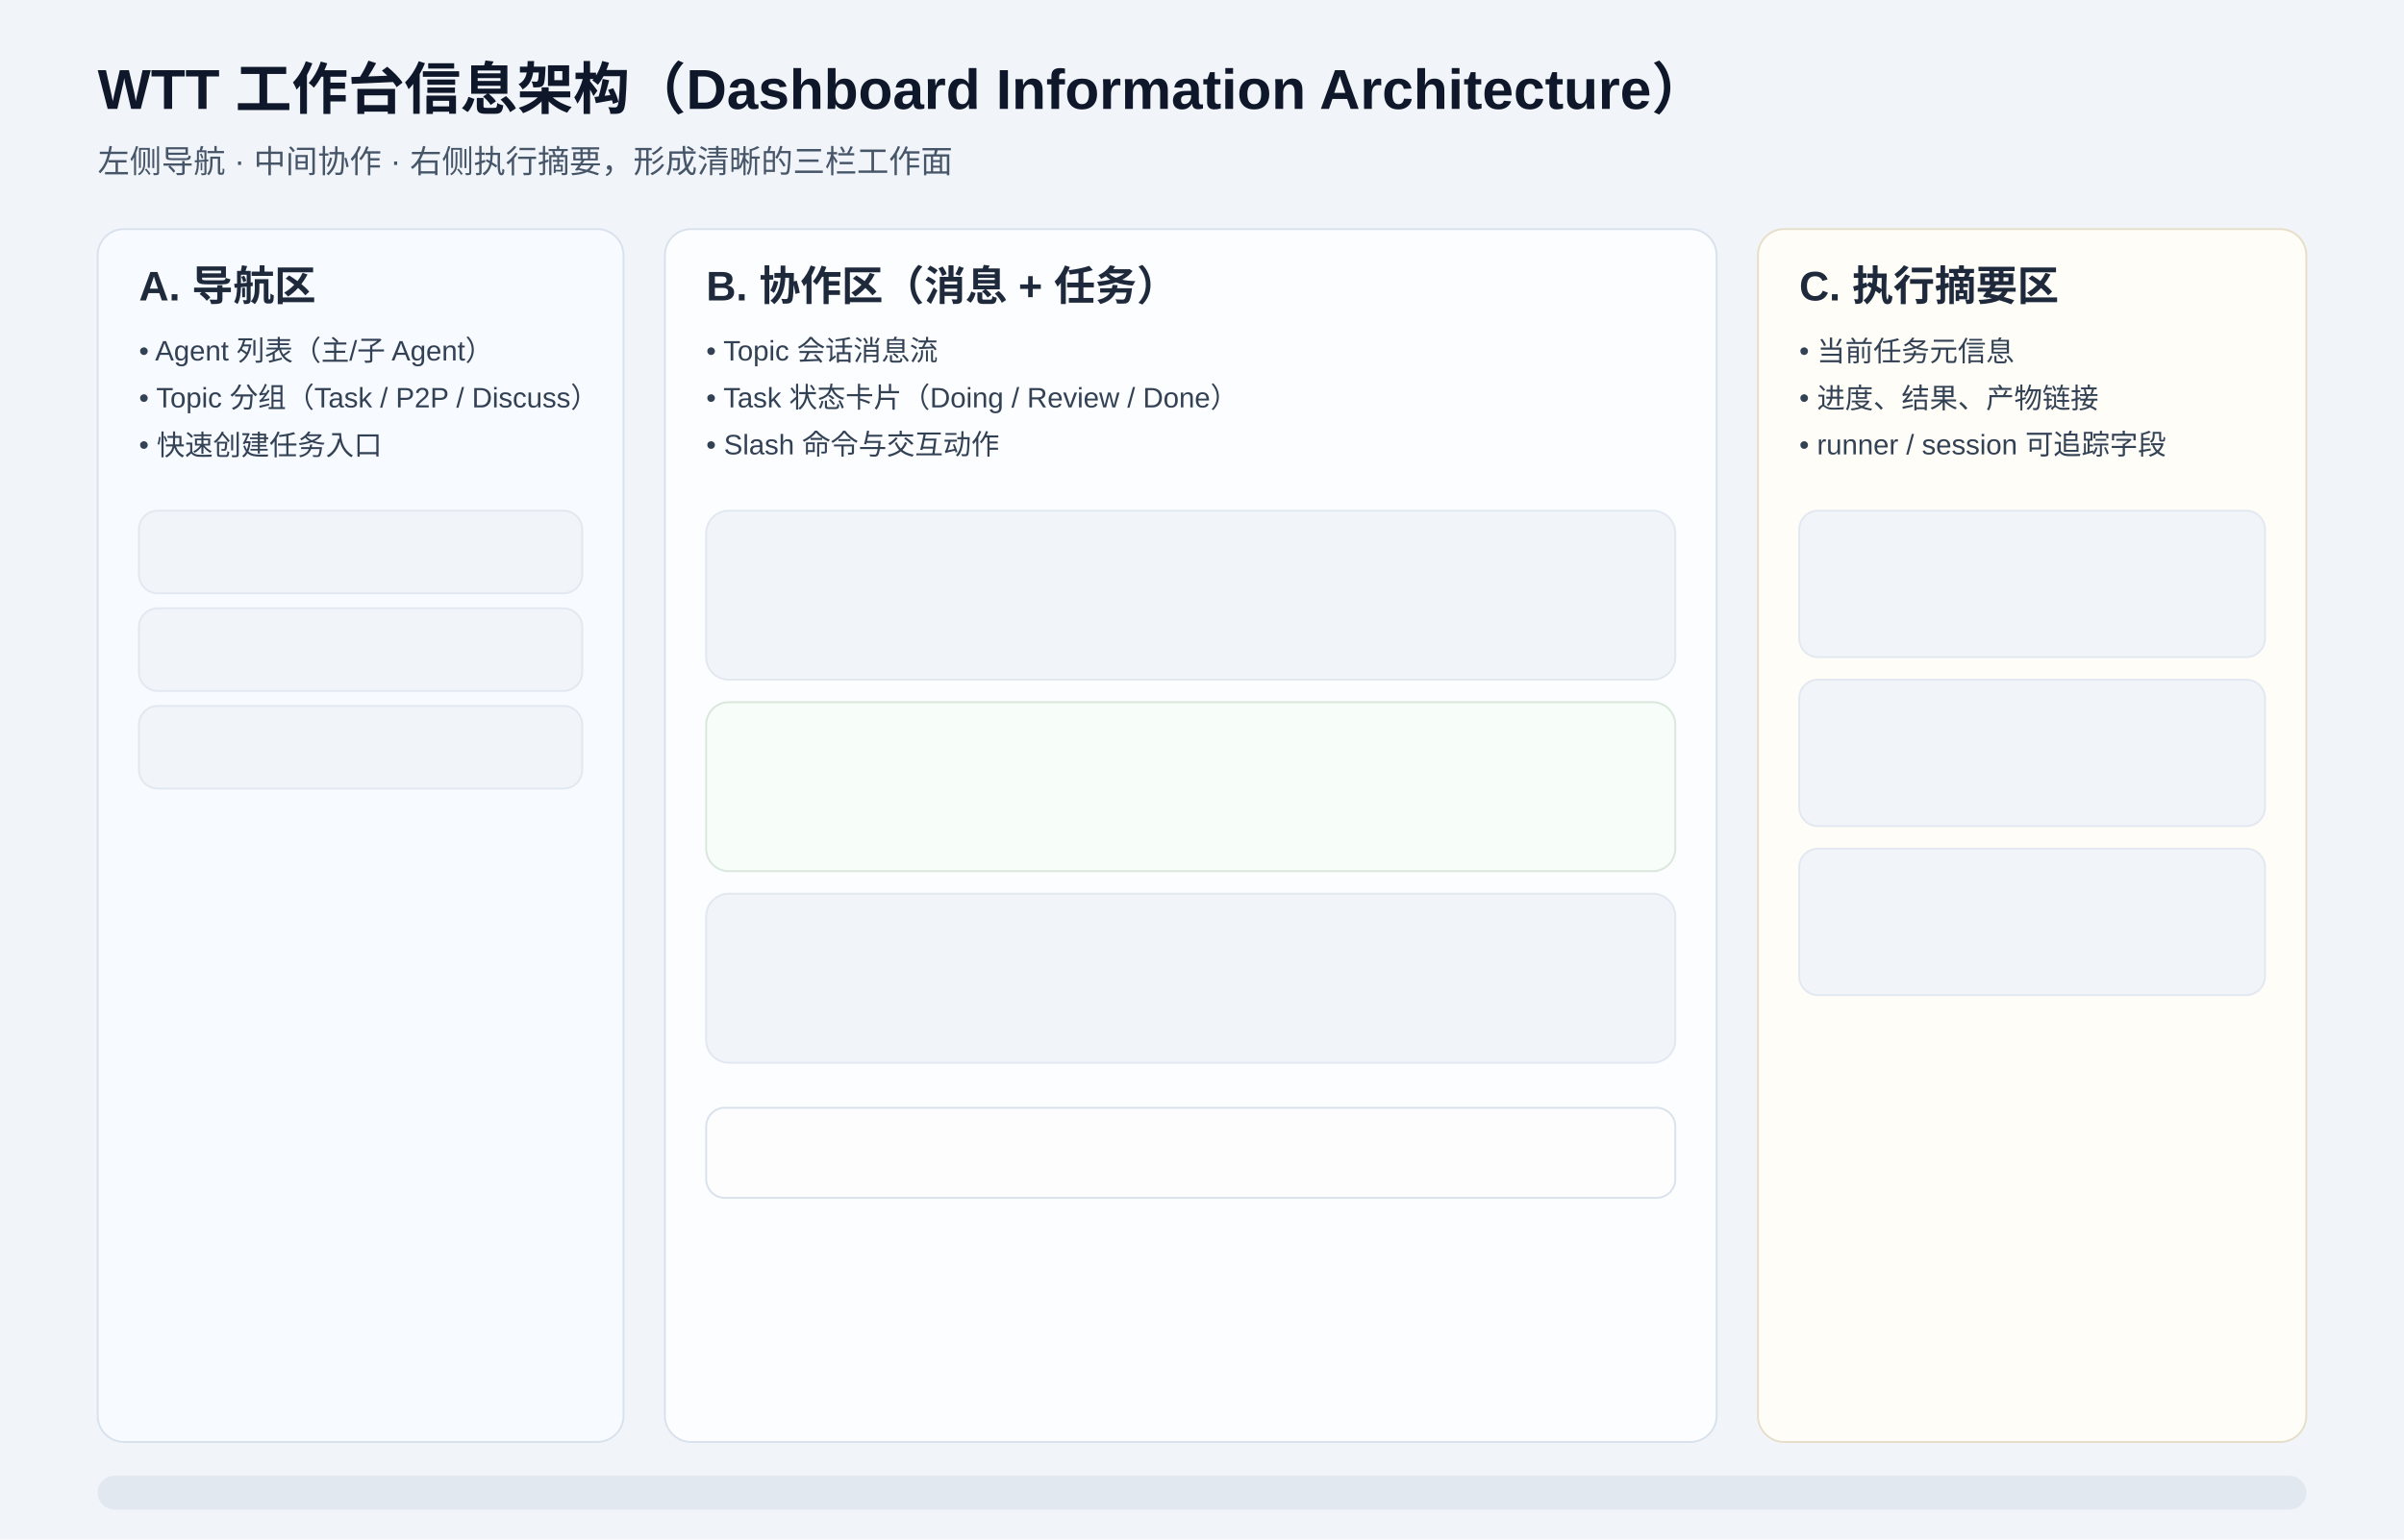
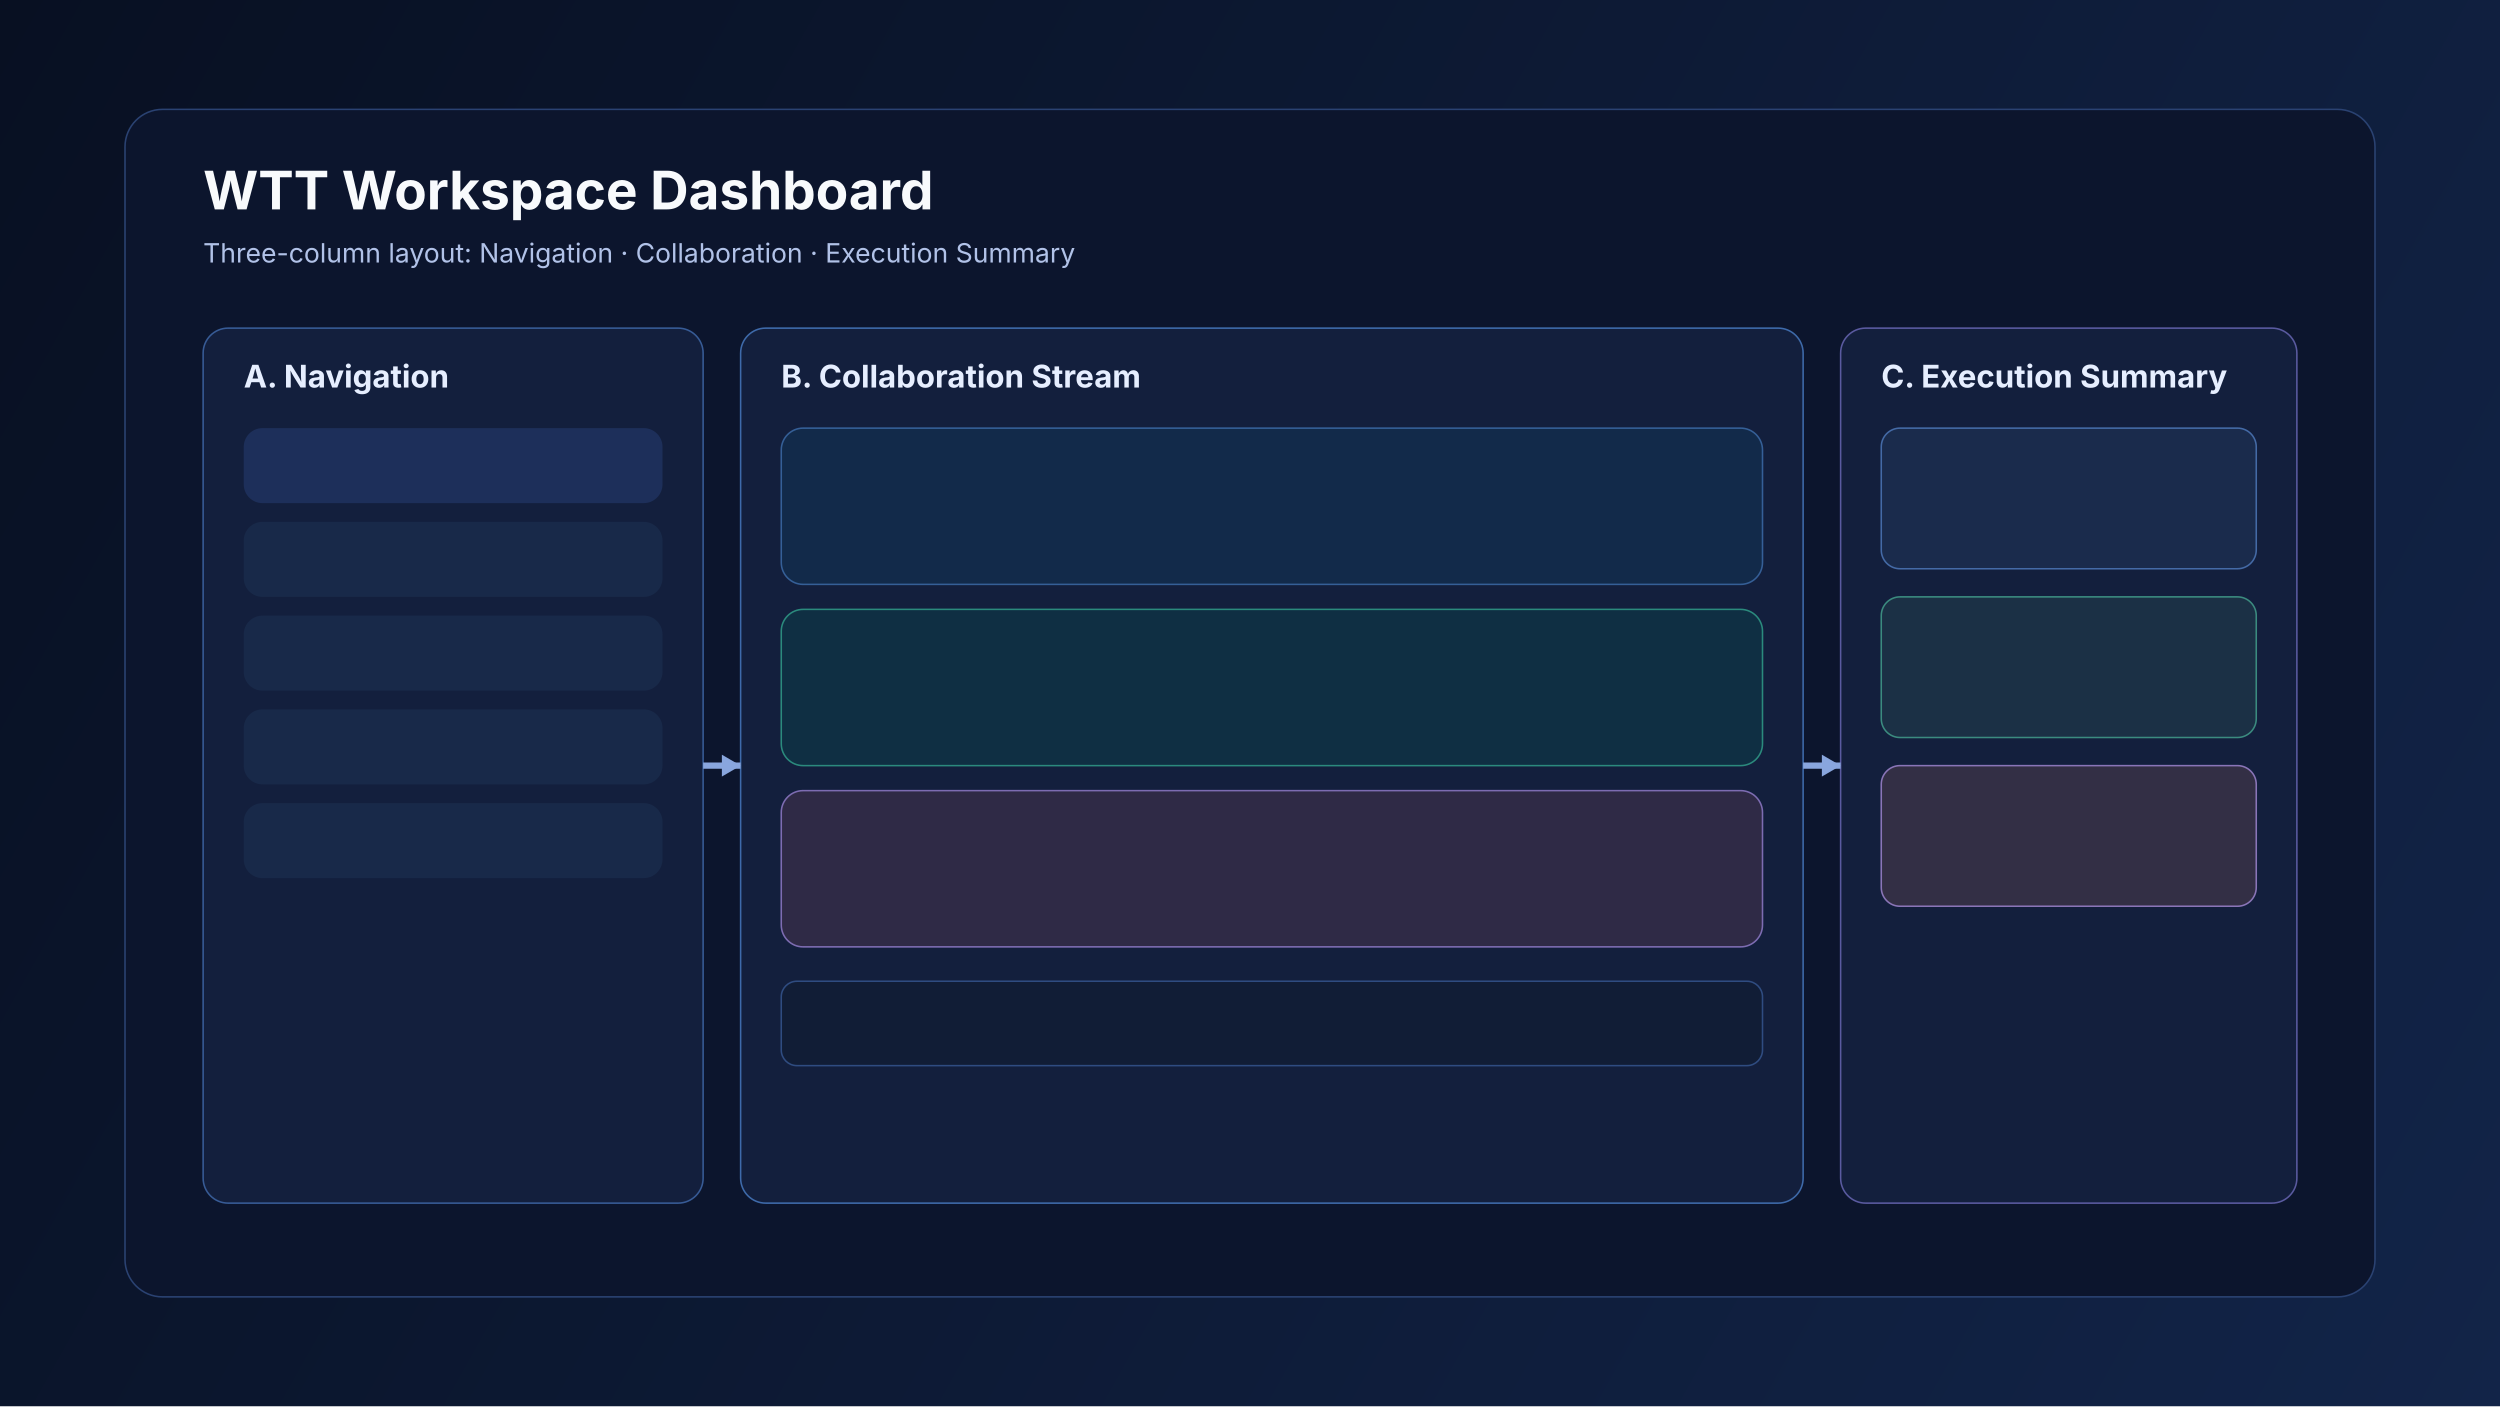
- <svg xmlns="http://www.w3.org/2000/svg" width="1280" height="820" viewBox="0 0 1280 820" fill="none">
-   <rect width="1280" height="820" fill="#F1F5F9" />
-   <text x="52" y="58" font-size="30" font-family="Arial, Helvetica, sans-serif" fill="#0F172A" font-weight="700">WTT 工作台信息架构（Dashboard Information Architecture）</text>
-   <text x="52" y="92" font-size="17" font-family="Arial, Helvetica, sans-serif" fill="#475569">左侧导航 · 中间协作 · 右侧执行摘要，形成清晰的三栏工作面</text>
-   <rect x="52" y="122" width="280" height="646" rx="14" fill="#F7FAFF" stroke="#D9E2EC" />
-   <text x="74" y="160" font-size="22" font-family="Arial, Helvetica, sans-serif" fill="#1E293B" font-weight="700">A. 导航区</text>
-   <text x="74" y="192" font-size="15" font-family="Arial, Helvetica, sans-serif" fill="#334155">• Agent 列表（主/子 Agent）</text>
-   <text x="74" y="217" font-size="15" font-family="Arial, Helvetica, sans-serif" fill="#334155">• Topic 分组（Task / P2P / Discuss）</text>
-   <text x="74" y="242" font-size="15" font-family="Arial, Helvetica, sans-serif" fill="#334155">• 快速创建任务入口</text>
-   <rect x="74" y="272" width="236" height="44" rx="10" fill="#F1F5F9" stroke="#E2E8F0" />
-   <rect x="74" y="324" width="236" height="44" rx="10" fill="#F1F5F9" stroke="#E2E8F0" />
-   <rect x="74" y="376" width="236" height="44" rx="10" fill="#F1F5F9" stroke="#E2E8F0" />
-   <rect x="354" y="122" width="560" height="646" rx="14" fill="#FCFDFE" stroke="#D9E2EC" />
-   <text x="376" y="160" font-size="22" font-family="Arial, Helvetica, sans-serif" fill="#1E293B" font-weight="700">B. 协作区（消息 + 任务）</text>
-   <text x="376" y="192" font-size="15" font-family="Arial, Helvetica, sans-serif" fill="#334155">• Topic 会话消息流</text>
-   <text x="376" y="217" font-size="15" font-family="Arial, Helvetica, sans-serif" fill="#334155">• Task 状态卡片（Doing / Review / Done）</text>
-   <text x="376" y="242" font-size="15" font-family="Arial, Helvetica, sans-serif" fill="#334155">• Slash 命令与交互动作</text>
-   <rect x="376" y="272" width="516" height="90" rx="12" fill="#F1F5F9" stroke="#E2E8F0" />
-   <rect x="376" y="374" width="516" height="90" rx="12" fill="#F7FDF9" stroke="#D9E7DC" />
-   <rect x="376" y="476" width="516" height="90" rx="12" fill="#F1F5F9" stroke="#E2E8F0" />
-   <rect x="376" y="590" width="516" height="48" rx="10" fill="#FDFDFD" stroke="#D9E2EC" />
-   <rect x="936" y="122" width="292" height="646" rx="14" fill="#FFFDF7" stroke="#E6DEC8" />
-   <text x="958" y="160" font-size="22" font-family="Arial, Helvetica, sans-serif" fill="#1E293B" font-weight="700">C. 执行摘要区</text>
-   <text x="958" y="192" font-size="15" font-family="Arial, Helvetica, sans-serif" fill="#334155">• 当前任务元信息</text>
-   <text x="958" y="217" font-size="15" font-family="Arial, Helvetica, sans-serif" fill="#334155">• 进度、结果、产物链接</text>
-   <text x="958" y="242" font-size="15" font-family="Arial, Helvetica, sans-serif" fill="#334155">• runner / session 可追踪字段</text>
-   <rect x="958" y="272" width="248" height="78" rx="10" fill="#F1F5F9" stroke="#E2E8F0" />
-   <rect x="958" y="362" width="248" height="78" rx="10" fill="#F1F5F9" stroke="#E2E8F0" />
-   <rect x="958" y="452" width="248" height="78" rx="10" fill="#F1F5F9" stroke="#E2E8F0" />
-   <rect x="52" y="786" width="1176" height="18" rx="9" fill="#E2E8F0" />
+ <svg xmlns="http://www.w3.org/2000/svg" width="1600" height="900" viewBox="0 0 1600 900" fill="none">
+   <defs>
+     <linearGradient id="bg" x1="0" y1="0" x2="1600" y2="900" gradientUnits="userSpaceOnUse">
+       <stop offset="0" stop-color="#081022" />
+       <stop offset="1" stop-color="#122448" />
+     </linearGradient>
+   </defs>
+   <rect width="1600" height="900" fill="url(#bg)" />
+   <rect x="80" y="70" width="1440" height="760" rx="24" fill="#0C152D" stroke="#2A4272" />
+   <text x="130" y="134" font-family="Inter, sans-serif" font-size="34" fill="#F8FAFC" font-weight="700">WTT Workspace Dashboard</text>
+   <text x="130" y="168" font-family="Inter, sans-serif" font-size="17" fill="#B1C2E8">Three-column layout: Navigation · Collaboration · Execution Summary</text>
+   <rect x="130" y="210" width="320" height="560" rx="16" fill="#131F3D" stroke="#375B96" />
+   <text x="156" y="248" font-family="Inter, sans-serif" font-size="20" fill="#E6EEFF" font-weight="700">A. Navigation</text>
+   <rect x="156" y="274" width="268" height="48" rx="12" fill="#1D2F5A" />
+   <rect x="156" y="334" width="268" height="48" rx="12" fill="#182949" />
+   <rect x="156" y="394" width="268" height="48" rx="12" fill="#182949" />
+   <rect x="156" y="454" width="268" height="48" rx="12" fill="#182949" />
+   <rect x="156" y="514" width="268" height="48" rx="12" fill="#182949" />
+   <rect x="474" y="210" width="680" height="560" rx="16" fill="#131F3D" stroke="#3E6AAA" />
+   <text x="500" y="248" font-family="Inter, sans-serif" font-size="20" fill="#E6EEFF" font-weight="700">B. Collaboration Stream</text>
+   <rect x="500" y="274" width="628" height="100" rx="14" fill="#122A4A" stroke="#355F97" />
+   <rect x="500" y="390" width="628" height="100" rx="14" fill="#0F2F43" stroke="#2B8A7D" />
+   <rect x="500" y="506" width="628" height="100" rx="14" fill="#2F2A46" stroke="#7D6CB2" />
+   <rect x="500" y="628" width="628" height="54" rx="10" fill="#111D36" stroke="#2F4C81" />
+   <rect x="1178" y="210" width="292" height="560" rx="16" fill="#131F3D" stroke="#5A5AA0" />
+   <text x="1204" y="248" font-family="Inter, sans-serif" font-size="20" fill="#E6EEFF" font-weight="700">C. Execution Summary</text>
+   <rect x="1204" y="274" width="240" height="90" rx="12" fill="#1A2B4C" stroke="#446AA6" />
+   <rect x="1204" y="382" width="240" height="90" rx="12" fill="#1B3045" stroke="#3B8B7F" />
+   <rect x="1204" y="490" width="240" height="90" rx="12" fill="#332F45" stroke="#8A75B8" />
+   <line x1="450" y1="490" x2="474" y2="490" stroke="#89A6DE" stroke-width="4" />
+   <polygon points="474,490 462,483 462,497" fill="#89A6DE" />
+   <line x1="1154" y1="490" x2="1178" y2="490" stroke="#89A6DE" stroke-width="4" />
+   <polygon points="1178,490 1166,483 1166,497" fill="#89A6DE" />
</svg>
